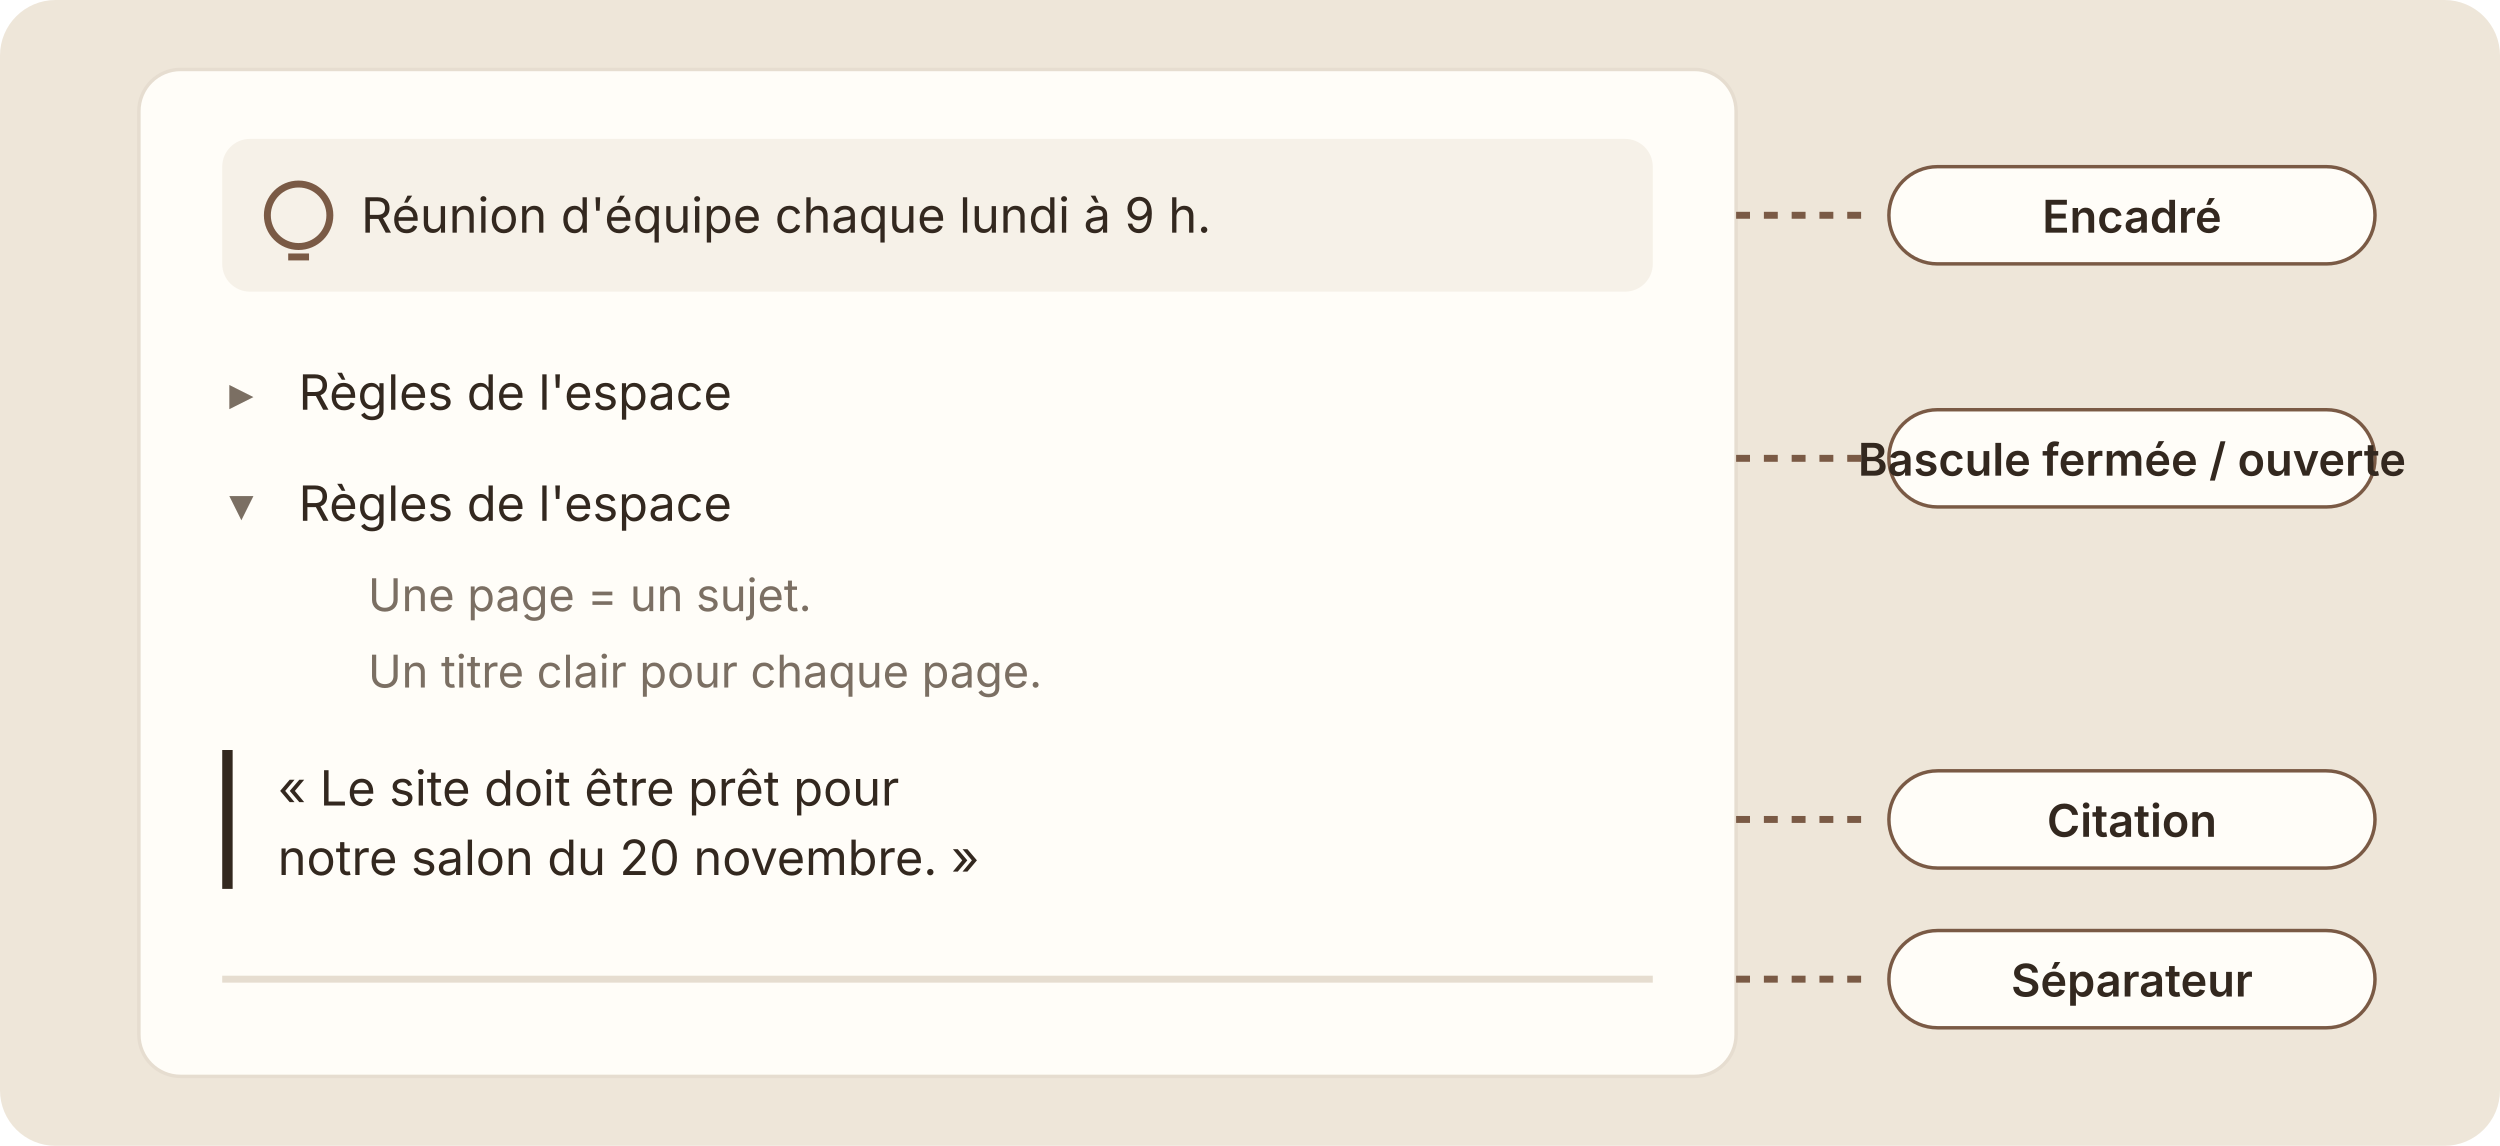
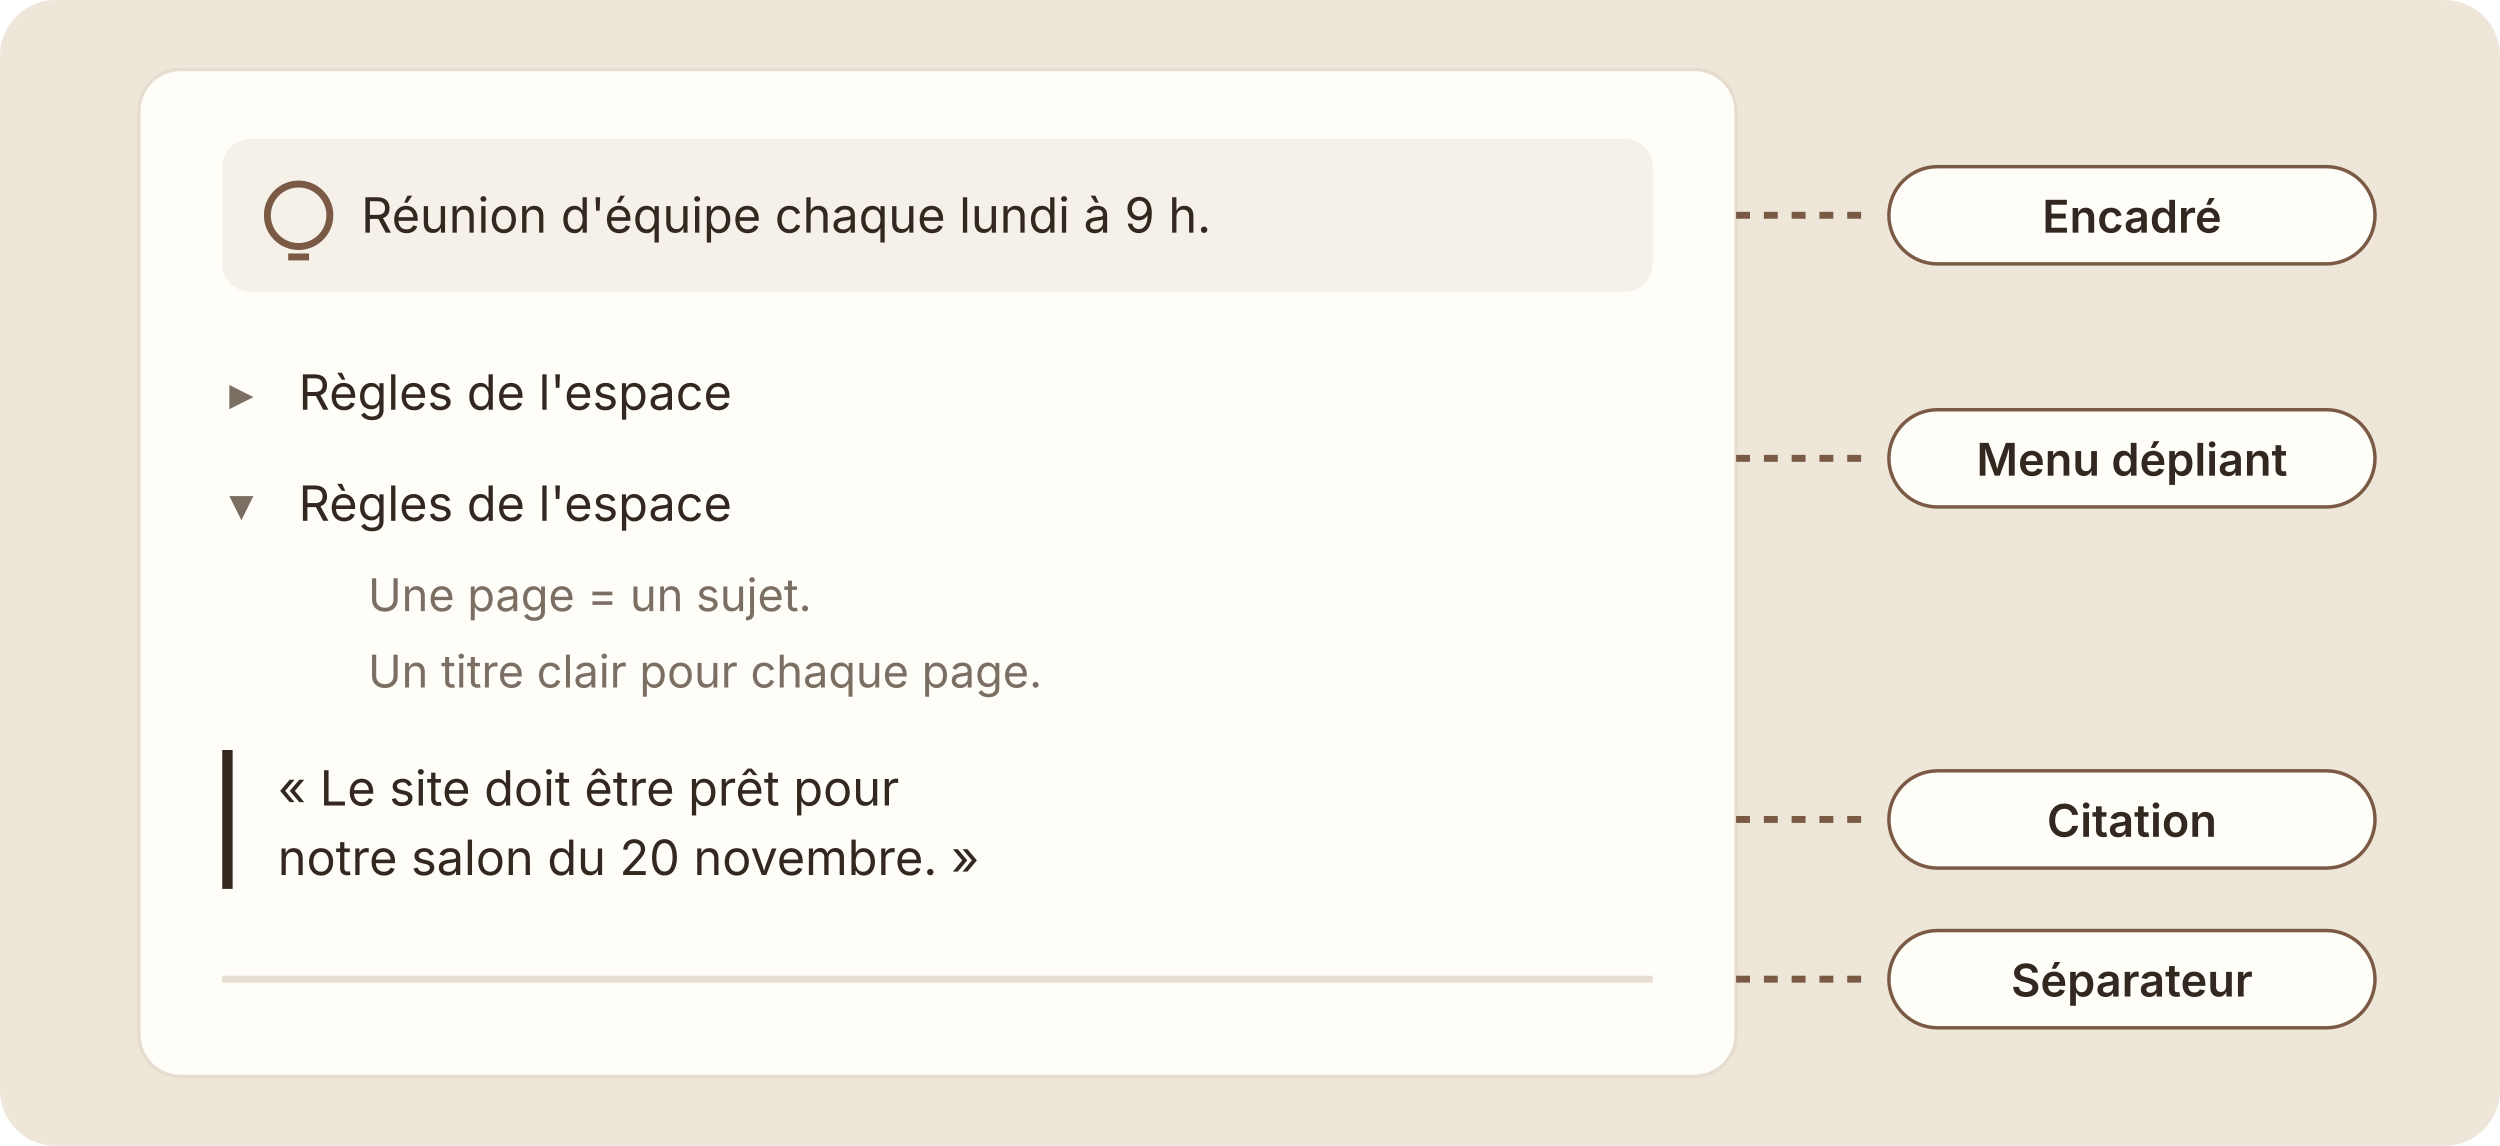
<svg xmlns="http://www.w3.org/2000/svg" viewBox="0 0 720 330" font-family="Inter, system-ui, sans-serif">
  <rect width="720" height="330" rx="16" fill="#eee6d9" />
  <rect x="40" y="20" width="460" height="290" rx="12" fill="#fffdf8" stroke="#e6ddd0" />
  <g font-size="14" fill="#33281f">
    <rect x="64" y="40" width="412" height="44" rx="8" fill="#f6f1e8" />
    <circle cx="86" cy="62" r="9" fill="none" stroke="#7a5a45" stroke-width="2" />
    <path d="M83 74 H89" stroke="#7a5a45" stroke-width="2" />
    <text x="104" y="67">Réunion d'équipe chaque lundi à 9 h.</text>
    <text x="66" y="118" fill="#7b6f63">▸</text>
    <text x="86" y="118">Règles de l'espace</text>
    <text x="66" y="150" fill="#7b6f63">▾</text>
    <text x="86" y="150">Règles de l'espace</text>
    <text x="106" y="176" fill="#7b6f63" font-size="13">Une page = un sujet.</text>
    <text x="106" y="198" fill="#7b6f63" font-size="13">Un titre clair pour chaque page.</text>
    <rect x="64" y="216" width="3" height="40" fill="#33281f" />
    <text x="80" y="232">« Le site doit être prêt pour</text>
    <text x="80" y="252">notre salon du 20 novembre. »</text>
    <line x1="64" y1="282" x2="476" y2="282" stroke="#e6ddd0" stroke-width="2" />
  </g>
  <g font-size="13" font-weight="600" fill="#33281f">
    <path d="M500 62 H540" stroke="#7a5a45" stroke-width="2" stroke-dasharray="4 4" />
    <rect x="544" y="48" width="140" height="28" rx="14" fill="#fffdf8" stroke="#7a5a45" />
    <text x="614" y="67" text-anchor="middle">Encadré</text>
    <path d="M500 132 H540" stroke="#7a5a45" stroke-width="2" stroke-dasharray="4 4" />
    <rect x="544" y="118" width="140" height="28" rx="14" fill="#fffdf8" stroke="#7a5a45" />
-     <text x="614" y="137" text-anchor="middle">Bascule fermée / ouverte</text>
+     <text x="614" y="137" text-anchor="middle">Menu dépliant</text>
    <path d="M500 236 H540" stroke="#7a5a45" stroke-width="2" stroke-dasharray="4 4" />
    <rect x="544" y="222" width="140" height="28" rx="14" fill="#fffdf8" stroke="#7a5a45" />
    <text x="614" y="241" text-anchor="middle">Citation</text>
    <path d="M500 282 H540" stroke="#7a5a45" stroke-width="2" stroke-dasharray="4 4" />
    <rect x="544" y="268" width="140" height="28" rx="14" fill="#fffdf8" stroke="#7a5a45" />
    <text x="614" y="287" text-anchor="middle">Séparateur</text>
  </g>
</svg>
